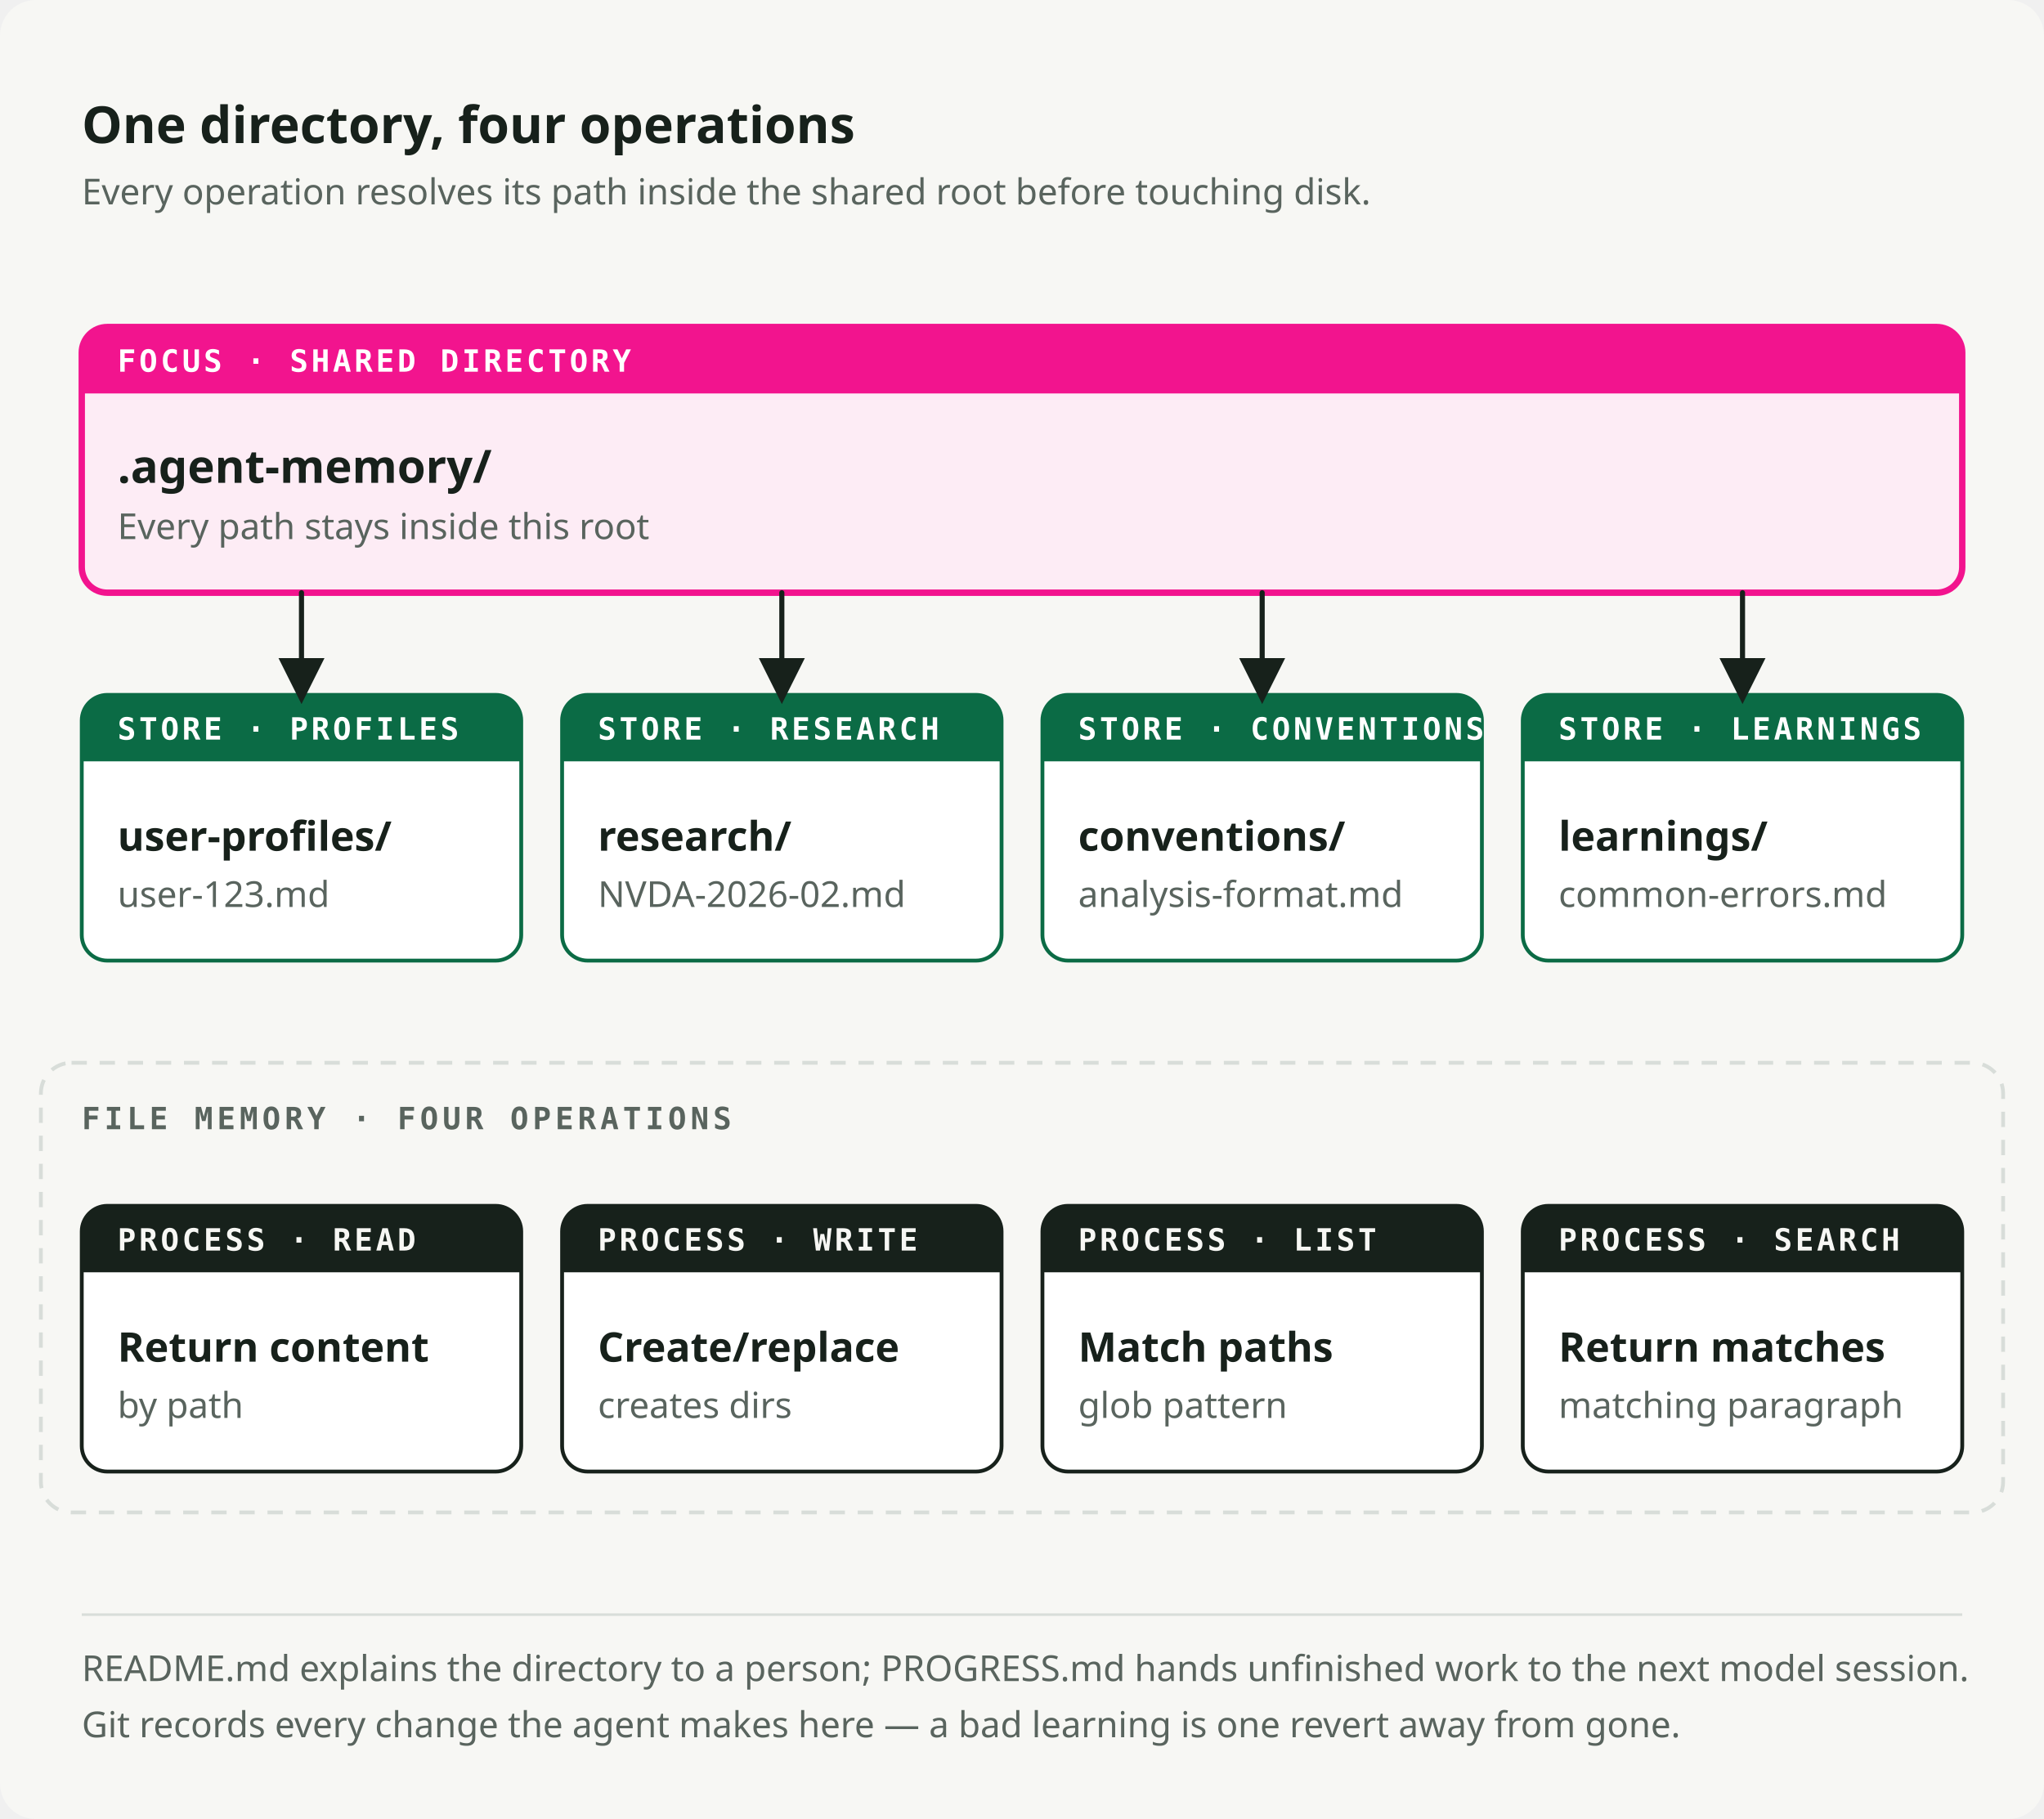
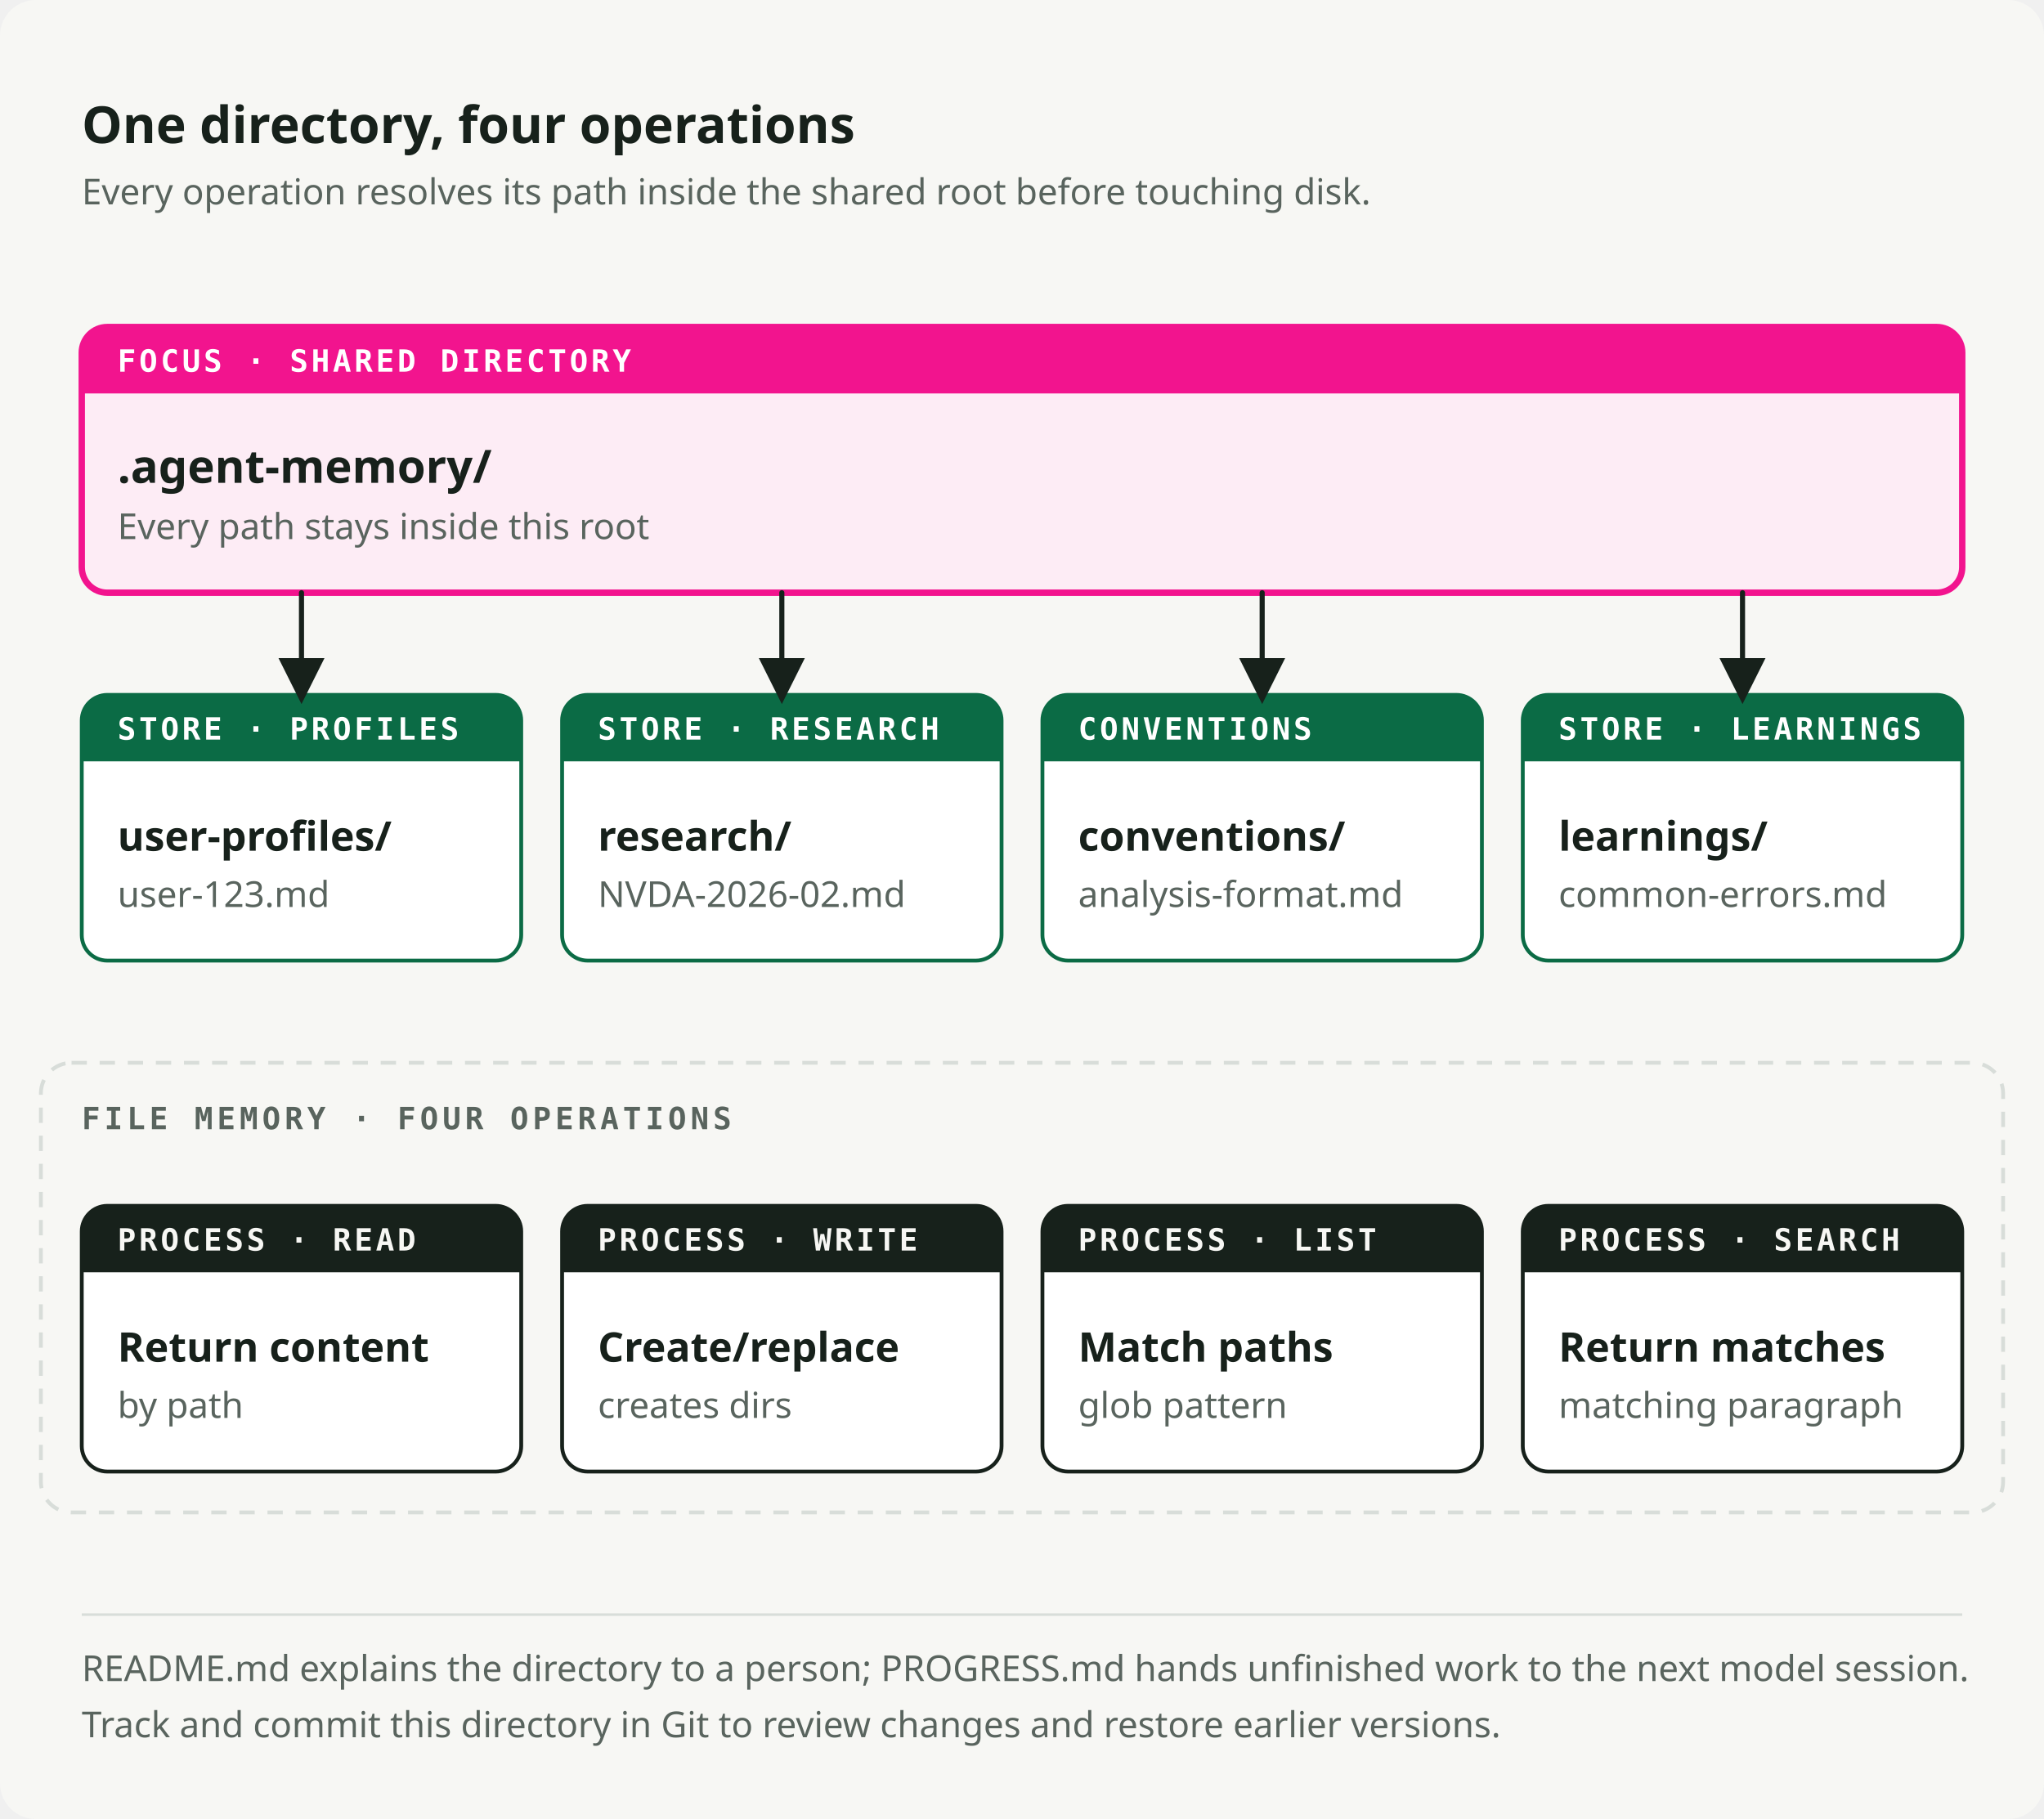
<svg xmlns="http://www.w3.org/2000/svg" viewBox="0 0 800 712" role="img" preserveAspectRatio="xMidYMid meet" data-visual-system="byte-diagram-v2" data-direction="B" data-theme="light" aria-labelledby="docmem-title docmem-desc" shape-rendering="geometricPrecision" text-rendering="geometricPrecision">
  <style data-visual-system="byte-diagram-v2">* { animation: none !important; }</style>
  <defs>
    <marker id="docmem-arrow-flow" viewBox="0 0 10 10" refX="8" refY="5" markerWidth="9" markerHeight="9" orient="auto-start-reverse">
      <path d="M0 0 10 5 0 10Z" fill="#17211B" />
    </marker>
    <marker id="docmem-arrow-fail" viewBox="0 0 10 10" refX="8" refY="5" markerWidth="9" markerHeight="9" orient="auto-start-reverse">
      <path d="M0 0 10 5 0 10Z" fill="#F2148E" />
    </marker>
  </defs>
  <rect width="800" height="712" rx="14" fill="#F7F7F4" />
  <text x="32" y="56" font-family="Space Grotesk, IBM Plex Sans, ui-sans-serif, system-ui, sans-serif" font-size="20" font-weight="700" fill="#17211B">One directory, four operations</text>
  <text x="32" y="80" font-family="IBM Plex Sans, ui-sans-serif, system-ui, sans-serif" font-size="14" font-weight="400" fill="#59645E">Every operation resolves its path inside the shared root before touching disk.</text>
  <path d="M42 128h716a10 10 0 0 1 10 10v84a10 10 0 0 1 -10 10h-716a10 10 0 0 1 -10 -10v-84a10 10 0 0 1 10 -10Z" fill="#FDECF5" stroke="#F2148E" stroke-width="2.5" />
  <path d="M42 128h716a10 10 0 0 1 10 10v16a0 0 0 0 1 -0 0h-736a0 0 0 0 1 -0 -0v-16a10 10 0 0 1 10 -10Z" fill="#F2148E" />
  <text x="46" y="145.5" font-family="IBM Plex Mono, ui-monospace, SFMono-Regular, Menlo, monospace" font-size="12" font-weight="600" fill="#FFFFFF" letter-spacing="1.2">FOCUS · SHARED DIRECTORY</text>
  <text x="46" y="189" font-family="Space Grotesk, IBM Plex Sans, ui-sans-serif, system-ui, sans-serif" font-size="18" font-weight="600" fill="#17211B">.agent-memory/</text>
  <text x="46" y="211" font-family="IBM Plex Sans, ui-sans-serif, system-ui, sans-serif" font-size="14" font-weight="400" fill="#59645E">Every path stays inside this root</text>
  <path d="M42 272h152a10 10 0 0 1 10 10v84a10 10 0 0 1 -10 10h-152a10 10 0 0 1 -10 -10v-84a10 10 0 0 1 10 -10Z" fill="#FFFFFF" stroke="#0B6B45" stroke-width="1.5" />
  <path d="M42 272h152a10 10 0 0 1 10 10v16a0 0 0 0 1 -0 0h-172a0 0 0 0 1 -0 -0v-16a10 10 0 0 1 10 -10Z" fill="#0B6B45" />
  <text x="46" y="289.5" font-family="IBM Plex Mono, ui-monospace, SFMono-Regular, Menlo, monospace" font-size="12" font-weight="600" fill="#FFFFFF" letter-spacing="1.2">STORE · PROFILES</text>
  <text x="46" y="333" font-family="Space Grotesk, IBM Plex Sans, ui-sans-serif, system-ui, sans-serif" font-size="16" font-weight="600" fill="#17211B">user-profiles/</text>
  <text x="46" y="355" font-family="IBM Plex Sans, ui-sans-serif, system-ui, sans-serif" font-size="14" font-weight="400" fill="#59645E">user-123.md</text>
  <path d="M230 272h152a10 10 0 0 1 10 10v84a10 10 0 0 1 -10 10h-152a10 10 0 0 1 -10 -10v-84a10 10 0 0 1 10 -10Z" fill="#FFFFFF" stroke="#0B6B45" stroke-width="1.5" />
  <path d="M230 272h152a10 10 0 0 1 10 10v16a0 0 0 0 1 -0 0h-172a0 0 0 0 1 -0 -0v-16a10 10 0 0 1 10 -10Z" fill="#0B6B45" />
  <text x="234" y="289.5" font-family="IBM Plex Mono, ui-monospace, SFMono-Regular, Menlo, monospace" font-size="12" font-weight="600" fill="#FFFFFF" letter-spacing="1.2">STORE · RESEARCH</text>
  <text x="234" y="333" font-family="Space Grotesk, IBM Plex Sans, ui-sans-serif, system-ui, sans-serif" font-size="16" font-weight="600" fill="#17211B">research/</text>
  <text x="234" y="355" font-family="IBM Plex Sans, ui-sans-serif, system-ui, sans-serif" font-size="14" font-weight="400" fill="#59645E">NVDA-2026-02.md</text>
  <path d="M418 272h152a10 10 0 0 1 10 10v84a10 10 0 0 1 -10 10h-152a10 10 0 0 1 -10 -10v-84a10 10 0 0 1 10 -10Z" fill="#FFFFFF" stroke="#0B6B45" stroke-width="1.5" />
  <path d="M418 272h152a10 10 0 0 1 10 10v16a0 0 0 0 1 -0 0h-172a0 0 0 0 1 -0 -0v-16a10 10 0 0 1 10 -10Z" fill="#0B6B45" />
-   <text x="422" y="289.5" font-family="IBM Plex Mono, ui-monospace, SFMono-Regular, Menlo, monospace" font-size="12" font-weight="600" fill="#FFFFFF" letter-spacing="1.2">STORE · CONVENTIONS</text>
+   <text x="422" y="289.5" font-family="IBM Plex Mono, ui-monospace, SFMono-Regular, Menlo, monospace" font-size="12" font-weight="600" fill="#FFFFFF" letter-spacing="1.2">CONVENTIONS</text>
  <text x="422" y="333" font-family="Space Grotesk, IBM Plex Sans, ui-sans-serif, system-ui, sans-serif" font-size="16" font-weight="600" fill="#17211B">conventions/</text>
  <text x="422" y="355" font-family="IBM Plex Sans, ui-sans-serif, system-ui, sans-serif" font-size="14" font-weight="400" fill="#59645E">analysis-format.md</text>
  <path d="M606 272h152a10 10 0 0 1 10 10v84a10 10 0 0 1 -10 10h-152a10 10 0 0 1 -10 -10v-84a10 10 0 0 1 10 -10Z" fill="#FFFFFF" stroke="#0B6B45" stroke-width="1.5" />
  <path d="M606 272h152a10 10 0 0 1 10 10v16a0 0 0 0 1 -0 0h-172a0 0 0 0 1 -0 -0v-16a10 10 0 0 1 10 -10Z" fill="#0B6B45" />
  <text x="610" y="289.5" font-family="IBM Plex Mono, ui-monospace, SFMono-Regular, Menlo, monospace" font-size="12" font-weight="600" fill="#FFFFFF" letter-spacing="1.2">STORE · LEARNINGS</text>
  <text x="610" y="333" font-family="Space Grotesk, IBM Plex Sans, ui-sans-serif, system-ui, sans-serif" font-size="16" font-weight="600" fill="#17211B">learnings/</text>
  <text x="610" y="355" font-family="IBM Plex Sans, ui-sans-serif, system-ui, sans-serif" font-size="14" font-weight="400" fill="#59645E">common-errors.md</text>
  <path d="M118 232v40" fill="none" stroke="#17211B" stroke-width="2" stroke-linecap="round" stroke-linejoin="round" marker-end="url(#docmem-arrow-flow)" />
  <path d="M306 232v40" fill="none" stroke="#17211B" stroke-width="2" stroke-linecap="round" stroke-linejoin="round" marker-end="url(#docmem-arrow-flow)" />
  <path d="M494 232v40" fill="none" stroke="#17211B" stroke-width="2" stroke-linecap="round" stroke-linejoin="round" marker-end="url(#docmem-arrow-flow)" />
  <path d="M682 232v40" fill="none" stroke="#17211B" stroke-width="2" stroke-linecap="round" stroke-linejoin="round" marker-end="url(#docmem-arrow-flow)" />
  <rect x="16" y="416" width="768" height="176" rx="12" fill="none" stroke="#D8DDD9" stroke-width="1.5" stroke-dasharray="6 5" />
  <text x="32" y="442" font-family="IBM Plex Mono, ui-monospace, SFMono-Regular, Menlo, monospace" font-size="12" font-weight="600" fill="#59645E" letter-spacing="1.6">FILE MEMORY · FOUR OPERATIONS</text>
  <path d="M42 472h152a10 10 0 0 1 10 10v84a10 10 0 0 1 -10 10h-152a10 10 0 0 1 -10 -10v-84a10 10 0 0 1 10 -10Z" fill="#FFFFFF" stroke="#17211B" stroke-width="1.5" />
  <path d="M42 472h152a10 10 0 0 1 10 10v16a0 0 0 0 1 -0 0h-172a0 0 0 0 1 -0 -0v-16a10 10 0 0 1 10 -10Z" fill="#17211B" />
  <text x="46" y="489.5" font-family="IBM Plex Mono, ui-monospace, SFMono-Regular, Menlo, monospace" font-size="12" font-weight="600" fill="#F7F7F4" letter-spacing="1.2">PROCESS · READ</text>
  <text x="46" y="533" font-family="Space Grotesk, IBM Plex Sans, ui-sans-serif, system-ui, sans-serif" font-size="16" font-weight="600" fill="#17211B">Return content</text>
  <text x="46" y="555" font-family="IBM Plex Sans, ui-sans-serif, system-ui, sans-serif" font-size="14" font-weight="400" fill="#59645E">by path</text>
  <path d="M230 472h152a10 10 0 0 1 10 10v84a10 10 0 0 1 -10 10h-152a10 10 0 0 1 -10 -10v-84a10 10 0 0 1 10 -10Z" fill="#FFFFFF" stroke="#17211B" stroke-width="1.5" />
  <path d="M230 472h152a10 10 0 0 1 10 10v16a0 0 0 0 1 -0 0h-172a0 0 0 0 1 -0 -0v-16a10 10 0 0 1 10 -10Z" fill="#17211B" />
  <text x="234" y="489.5" font-family="IBM Plex Mono, ui-monospace, SFMono-Regular, Menlo, monospace" font-size="12" font-weight="600" fill="#F7F7F4" letter-spacing="1.2">PROCESS · WRITE</text>
  <text x="234" y="533" font-family="Space Grotesk, IBM Plex Sans, ui-sans-serif, system-ui, sans-serif" font-size="16" font-weight="600" fill="#17211B">Create/replace</text>
  <text x="234" y="555" font-family="IBM Plex Sans, ui-sans-serif, system-ui, sans-serif" font-size="14" font-weight="400" fill="#59645E">creates dirs</text>
  <path d="M418 472h152a10 10 0 0 1 10 10v84a10 10 0 0 1 -10 10h-152a10 10 0 0 1 -10 -10v-84a10 10 0 0 1 10 -10Z" fill="#FFFFFF" stroke="#17211B" stroke-width="1.5" />
  <path d="M418 472h152a10 10 0 0 1 10 10v16a0 0 0 0 1 -0 0h-172a0 0 0 0 1 -0 -0v-16a10 10 0 0 1 10 -10Z" fill="#17211B" />
  <text x="422" y="489.5" font-family="IBM Plex Mono, ui-monospace, SFMono-Regular, Menlo, monospace" font-size="12" font-weight="600" fill="#F7F7F4" letter-spacing="1.2">PROCESS · LIST</text>
  <text x="422" y="533" font-family="Space Grotesk, IBM Plex Sans, ui-sans-serif, system-ui, sans-serif" font-size="16" font-weight="600" fill="#17211B">Match paths</text>
  <text x="422" y="555" font-family="IBM Plex Sans, ui-sans-serif, system-ui, sans-serif" font-size="14" font-weight="400" fill="#59645E">glob pattern</text>
  <path d="M606 472h152a10 10 0 0 1 10 10v84a10 10 0 0 1 -10 10h-152a10 10 0 0 1 -10 -10v-84a10 10 0 0 1 10 -10Z" fill="#FFFFFF" stroke="#17211B" stroke-width="1.5" />
  <path d="M606 472h152a10 10 0 0 1 10 10v16a0 0 0 0 1 -0 0h-172a0 0 0 0 1 -0 -0v-16a10 10 0 0 1 10 -10Z" fill="#17211B" />
  <text x="610" y="489.5" font-family="IBM Plex Mono, ui-monospace, SFMono-Regular, Menlo, monospace" font-size="12" font-weight="600" fill="#F7F7F4" letter-spacing="1.2">PROCESS · SEARCH</text>
  <text x="610" y="533" font-family="Space Grotesk, IBM Plex Sans, ui-sans-serif, system-ui, sans-serif" font-size="16" font-weight="600" fill="#17211B">Return matches</text>
  <text x="610" y="555" font-family="IBM Plex Sans, ui-sans-serif, system-ui, sans-serif" font-size="14" font-weight="400" fill="#59645E">matching paragraph</text>
  <path d="M32 632h736" stroke="#D8DDD9" stroke-width="1" />
  <text x="32" y="658" font-family="IBM Plex Sans, ui-sans-serif, system-ui, sans-serif" font-size="14" font-weight="400" fill="#59645E">README.md explains the directory to a person; PROGRESS.md hands unfinished work to the next model session.</text>
-   <text x="32" y="680" font-family="IBM Plex Sans, ui-sans-serif, system-ui, sans-serif" font-size="14" font-weight="400" fill="#59645E">Git records every change the agent makes here — a bad learning is one revert away from gone.</text>
+   <text x="32" y="680" font-family="IBM Plex Sans, ui-sans-serif, system-ui, sans-serif" font-size="14" font-weight="400" fill="#59645E">Track and commit this directory in Git to review changes and restore earlier versions.</text>
</svg>
